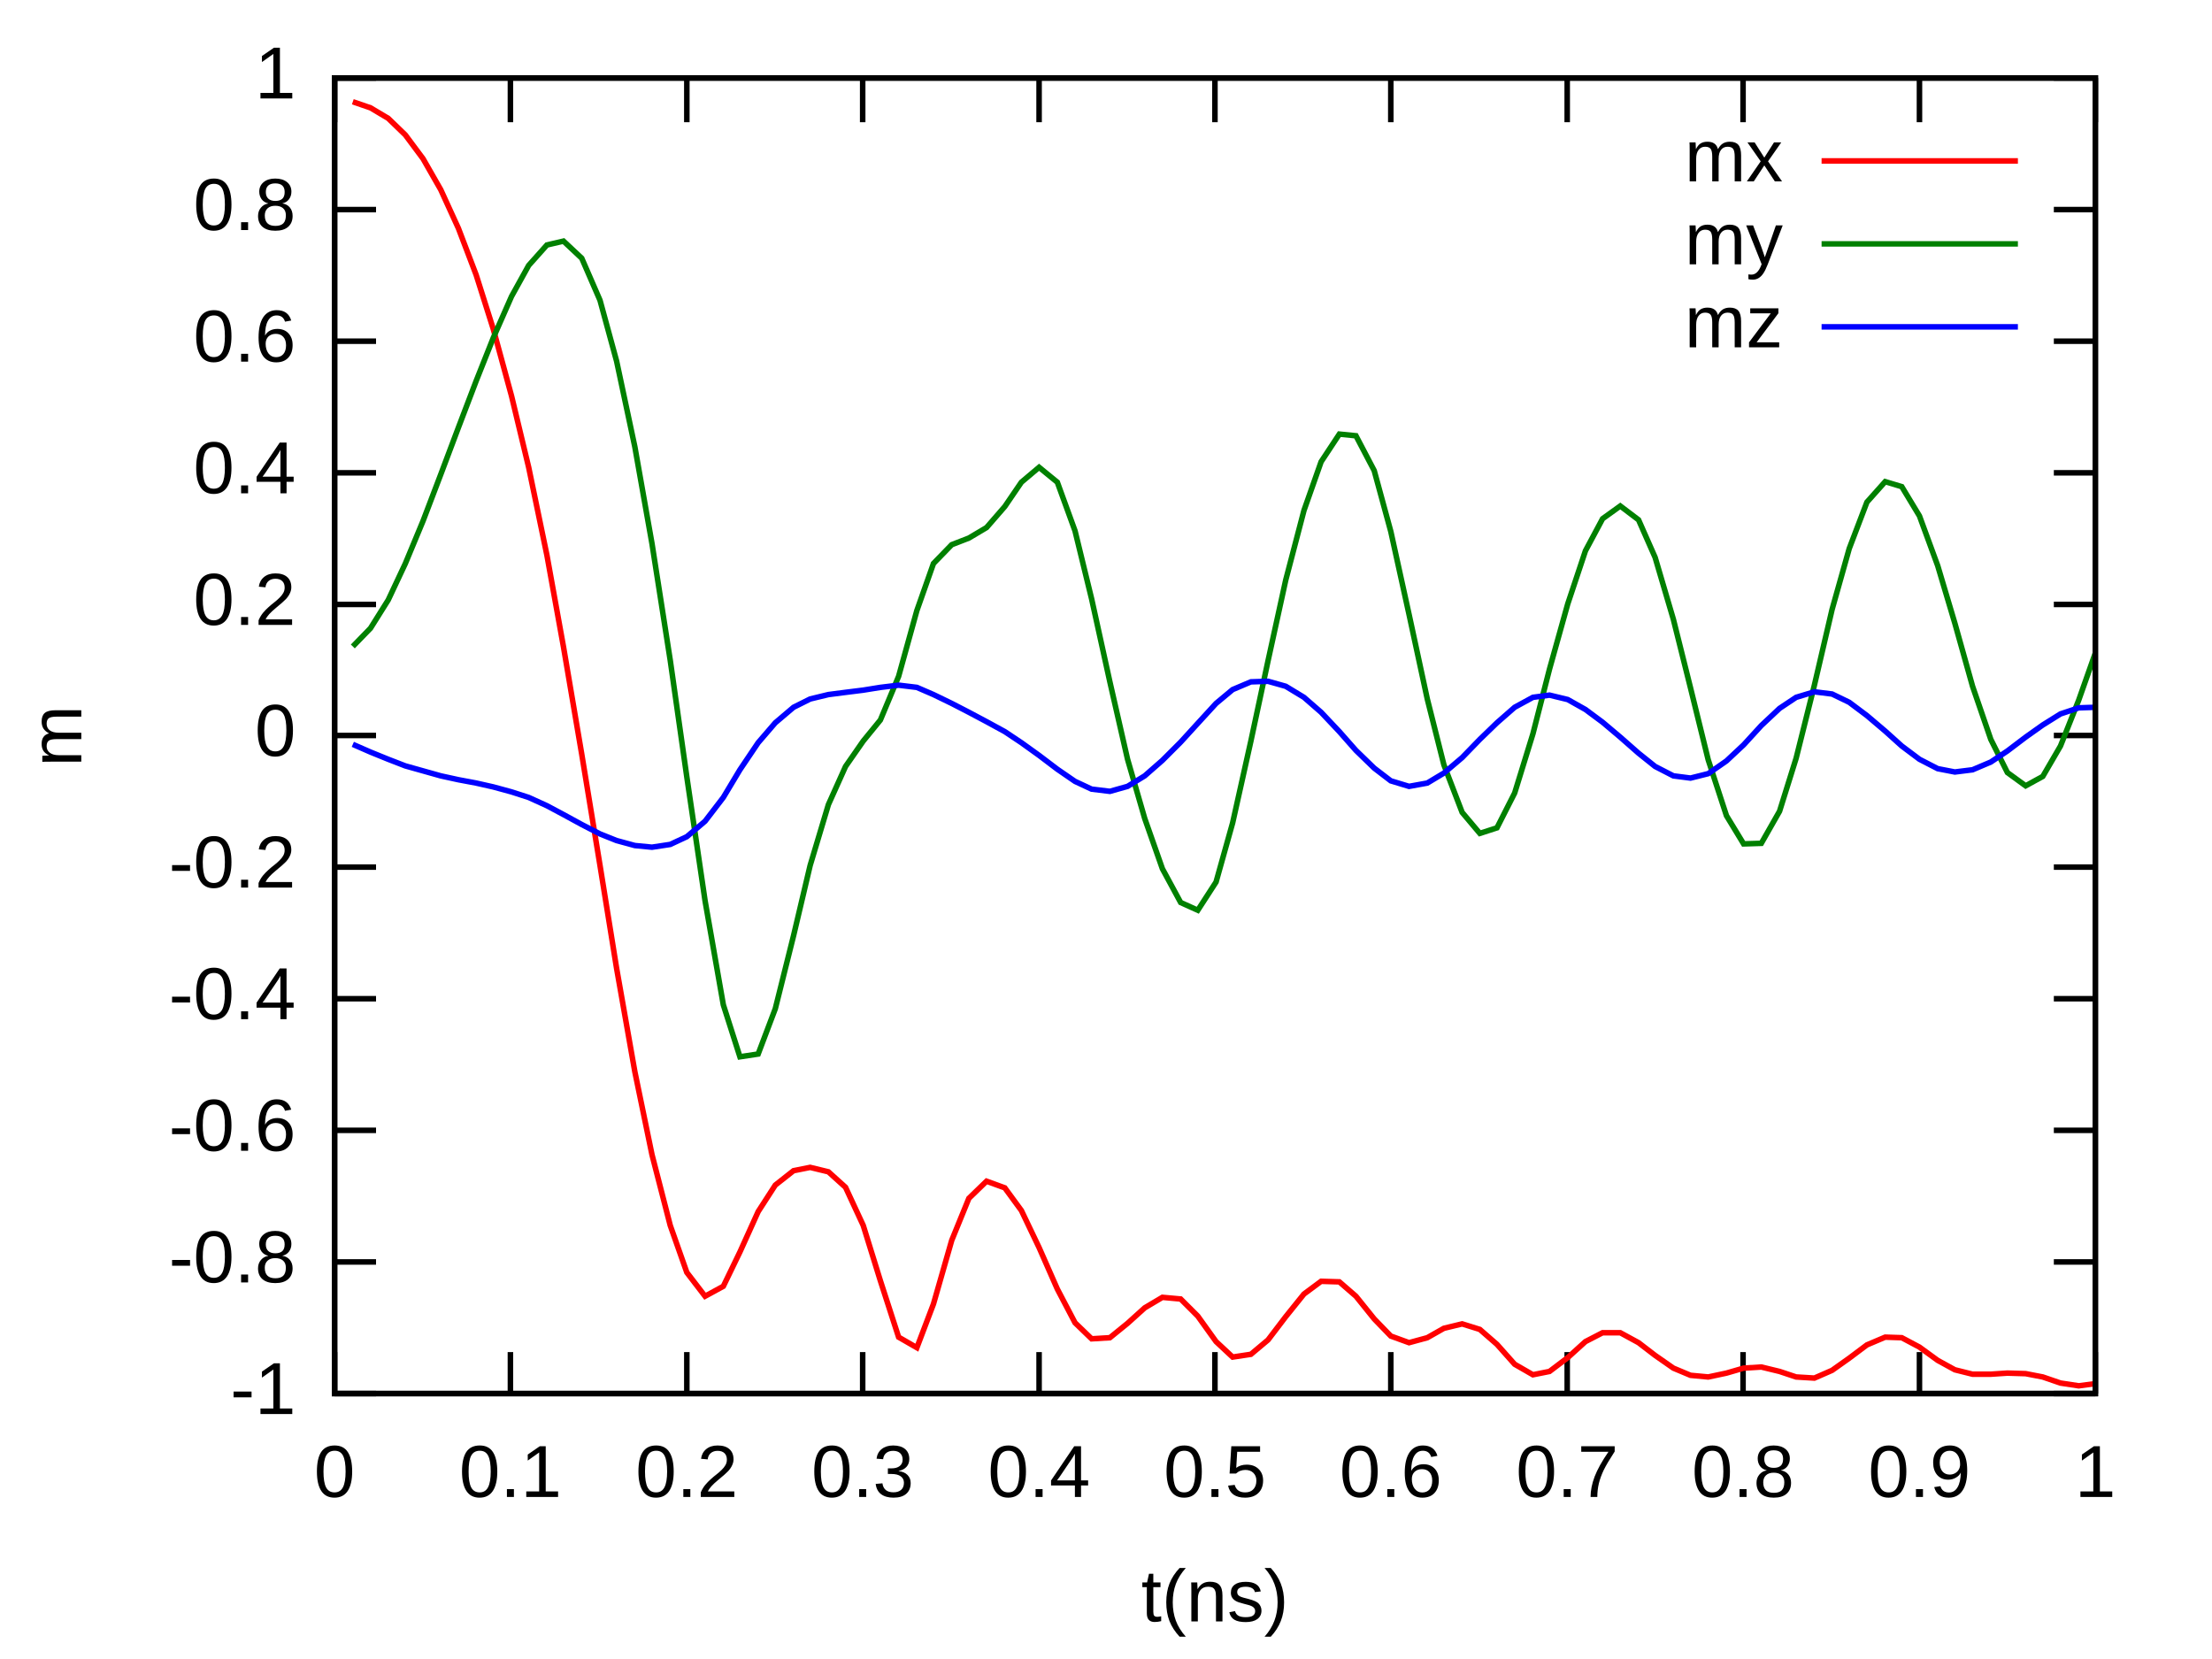
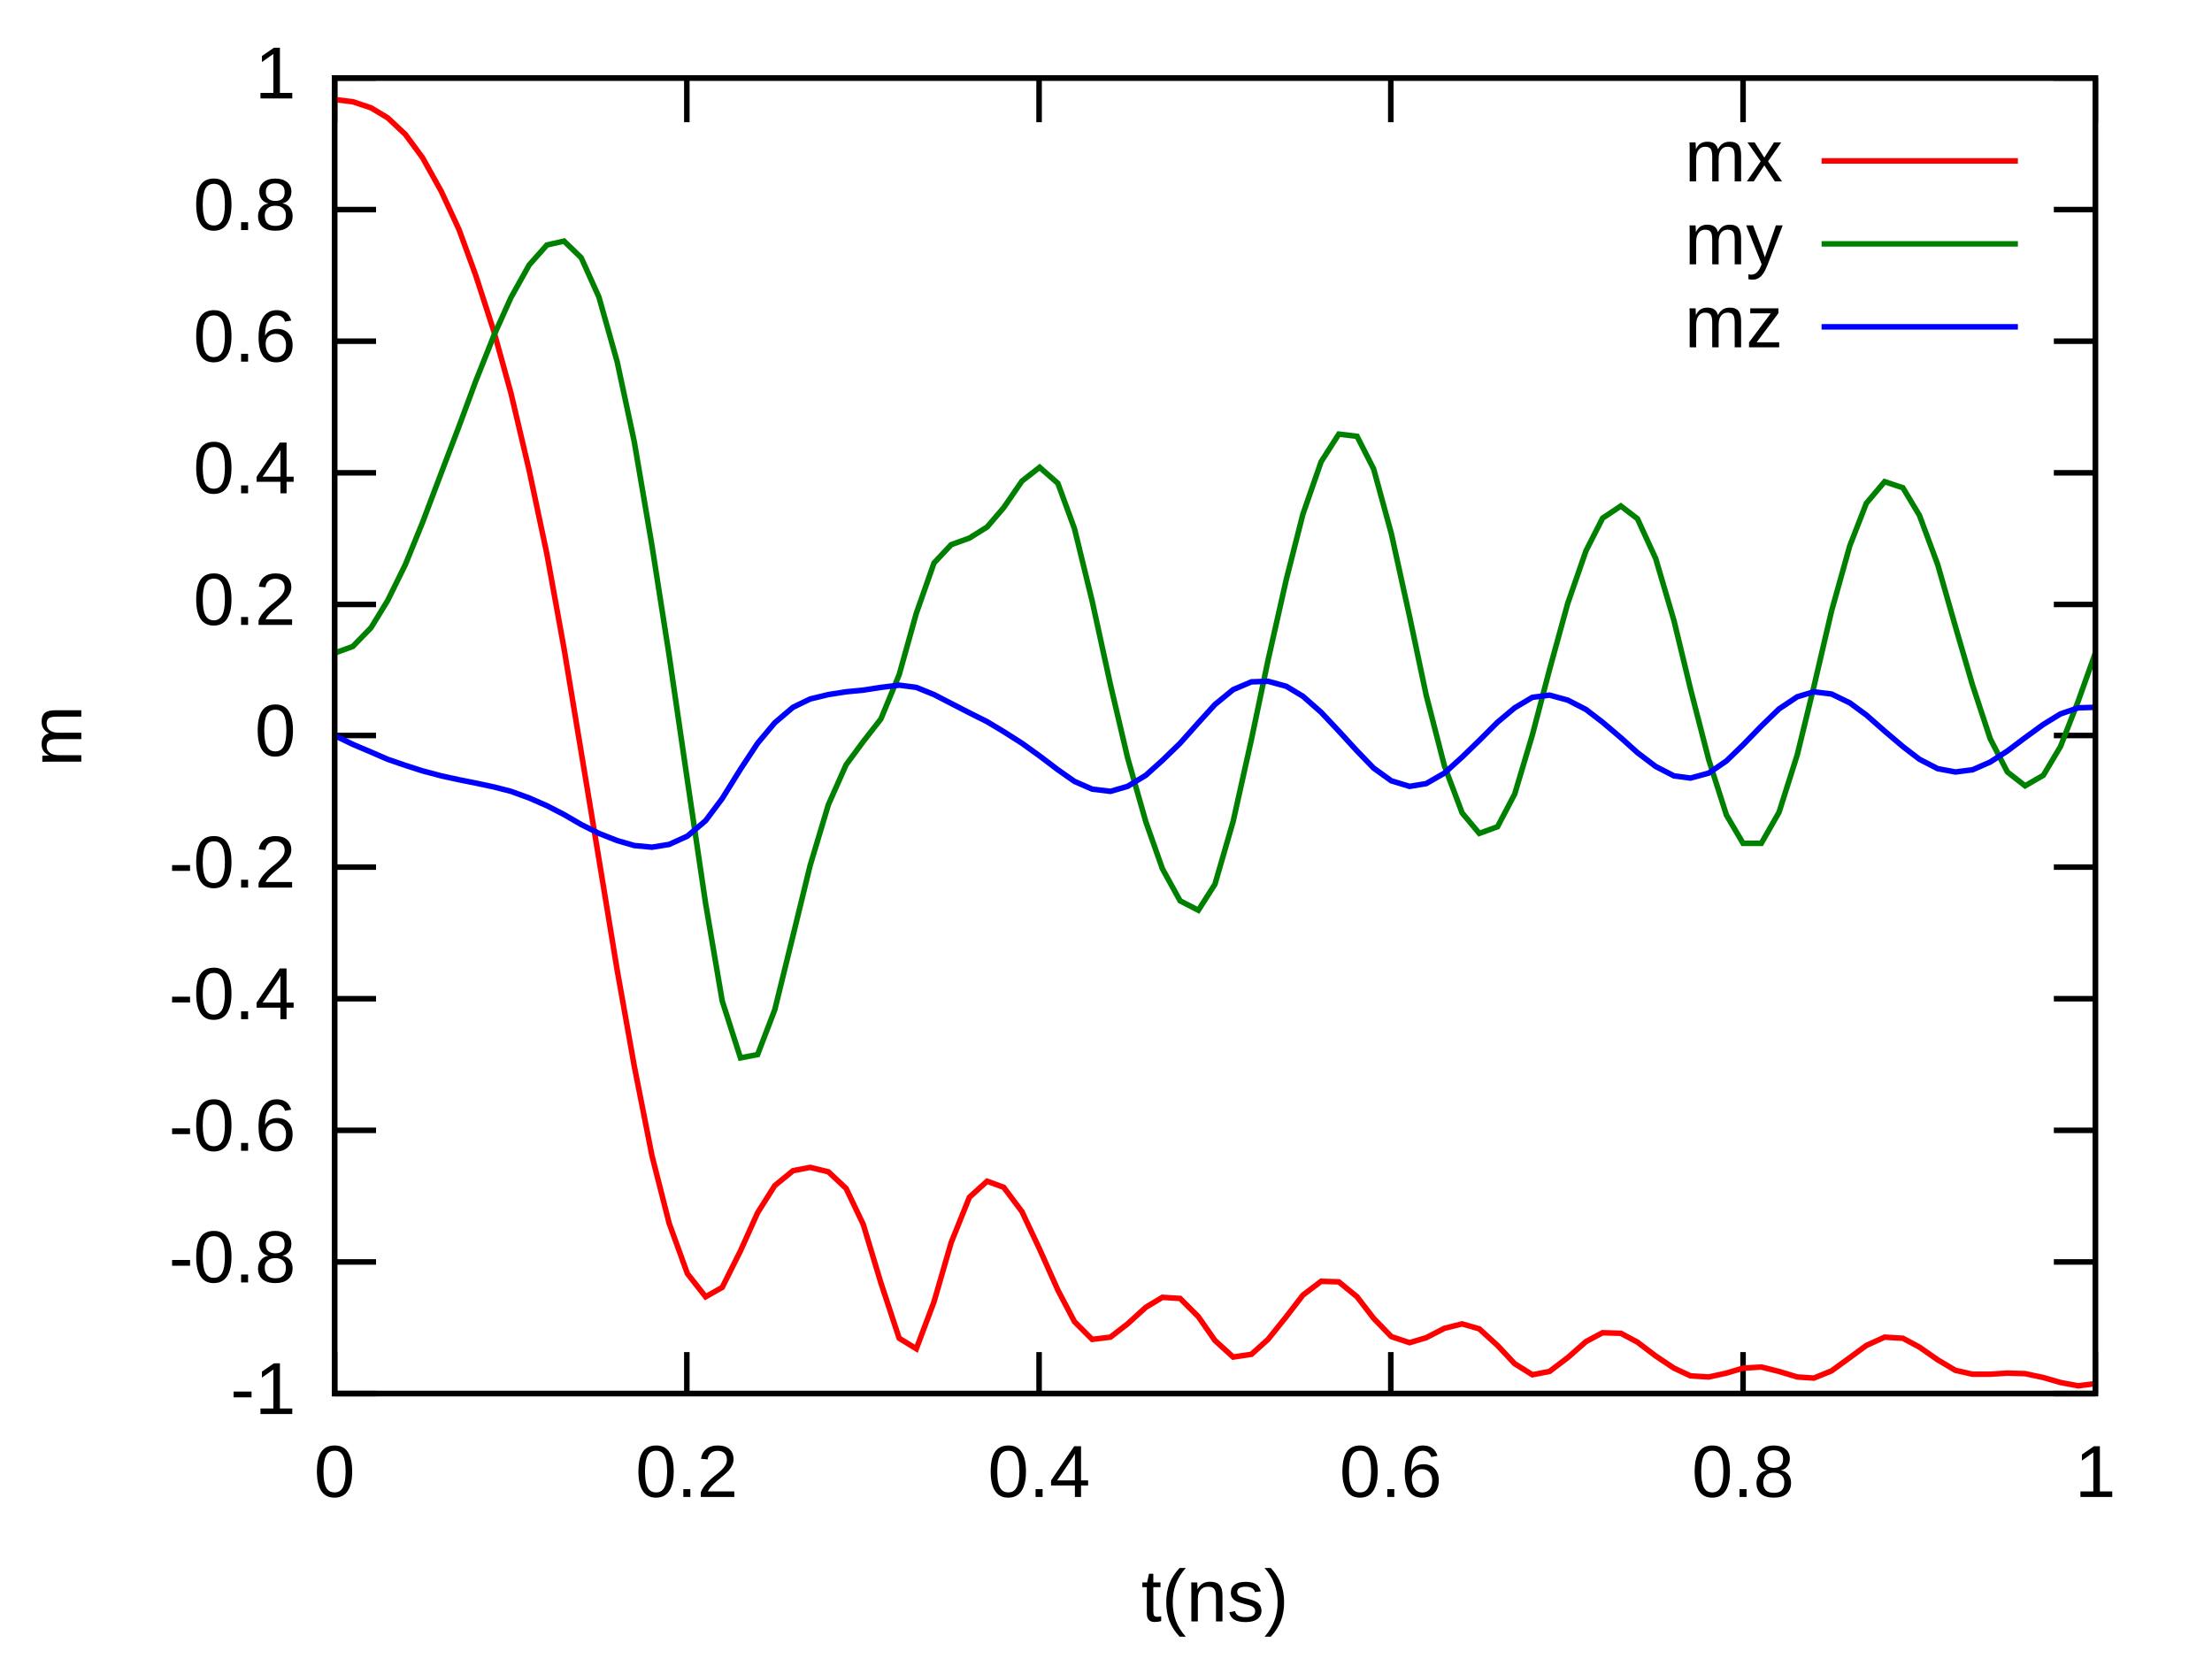
<svg xmlns="http://www.w3.org/2000/svg" xmlns:xlink="http://www.w3.org/1999/xlink" width="400" height="300" viewBox="0 0 400 300">
  <g id="gnuplot_canvas">
    <rect x="0" y="0" width="400" height="300" fill="none" />
    <defs>
      <circle id="gpDot" r="0.5" stroke-width="0.5" />
      <path id="gpPt0" stroke-width="0.267" stroke="currentColor" d="M-1,0 h2 M0,-1 v2" />
      <path id="gpPt1" stroke-width="0.267" stroke="currentColor" d="M-1,-1 L1,1 M1,-1 L-1,1" />
      <path id="gpPt2" stroke-width="0.267" stroke="currentColor" d="M-1,0 L1,0 M0,-1 L0,1 M-1,-1 L1,1 M-1,1 L1,-1" />
      <rect id="gpPt3" stroke-width="0.267" stroke="currentColor" x="-1" y="-1" width="2" height="2" />
      <rect id="gpPt4" stroke-width="0.267" stroke="currentColor" fill="currentColor" x="-1" y="-1" width="2" height="2" />
      <circle id="gpPt5" stroke-width="0.267" stroke="currentColor" cx="0" cy="0" r="1" />
      <use xlink:href="#gpPt5" id="gpPt6" fill="currentColor" stroke="none" />
      <path id="gpPt7" stroke-width="0.267" stroke="currentColor" d="M0,-1.33 L-1.33,0.67 L1.33,0.67 z" />
      <use xlink:href="#gpPt7" id="gpPt8" fill="currentColor" stroke="none" />
      <use xlink:href="#gpPt7" id="gpPt9" stroke="currentColor" transform="rotate(180)" />
      <use xlink:href="#gpPt9" id="gpPt10" fill="currentColor" stroke="none" />
      <use xlink:href="#gpPt3" id="gpPt11" stroke="currentColor" transform="rotate(45)" />
      <use xlink:href="#gpPt11" id="gpPt12" fill="currentColor" stroke="none" />
    </defs>
    <g style="fill:none; color:white; stroke:currentColor; stroke-width:1.00; stroke-linecap:butt; stroke-linejoin:miter">
</g>
    <g style="fill:none; color:black; stroke:currentColor; stroke-width:1.00; stroke-linecap:butt; stroke-linejoin:miter">
      <path stroke="black" d="M60.5,252.0 L68.0,252.0 M378.9,252.0 L371.4,252.0  h0.01" />
      <g transform="translate(53.5,255.7)" style="stroke:none; fill:black; font-family:Arial; font-size:10.00pt; text-anchor:end">
        <text>-1</text>
      </g>
      <path stroke="black" d="M60.5,228.2 L68.0,228.2 M378.9,228.2 L371.4,228.2  h0.01" />
      <g transform="translate(53.5,231.9)" style="stroke:none; fill:black; font-family:Arial; font-size:10.00pt; text-anchor:end">
        <text>-0.8</text>
      </g>
      <path stroke="black" d="M60.5,204.4 L68.0,204.4 M378.9,204.4 L371.4,204.4  h0.01" />
      <g transform="translate(53.5,208.1)" style="stroke:none; fill:black; font-family:Arial; font-size:10.00pt; text-anchor:end">
        <text>-0.6</text>
      </g>
      <path stroke="black" d="M60.5,180.6 L68.0,180.6 M378.9,180.6 L371.4,180.6  h0.01" />
      <g transform="translate(53.5,184.3)" style="stroke:none; fill:black; font-family:Arial; font-size:10.00pt; text-anchor:end">
        <text>-0.4</text>
      </g>
      <path stroke="black" d="M60.5,156.8 L68.0,156.8 M378.9,156.8 L371.4,156.8  h0.01" />
      <g transform="translate(53.5,160.5)" style="stroke:none; fill:black; font-family:Arial; font-size:10.00pt; text-anchor:end">
        <text>-0.2</text>
      </g>
      <path stroke="black" d="M60.5,133.0 L68.0,133.0 M378.9,133.0 L371.4,133.0  h0.01" />
      <g transform="translate(53.5,136.7)" style="stroke:none; fill:black; font-family:Arial; font-size:10.00pt; text-anchor:end">
        <text>0</text>
      </g>
      <path stroke="black" d="M60.5,109.3 L68.0,109.3 M378.9,109.3 L371.4,109.3  h0.01" />
      <g transform="translate(53.5,113.0)" style="stroke:none; fill:black; font-family:Arial; font-size:10.00pt; text-anchor:end">
        <text>0.2</text>
      </g>
      <path stroke="black" d="M60.5,85.5 L68.0,85.5 M378.9,85.5 L371.4,85.5  h0.01" />
      <g transform="translate(53.5,89.2)" style="stroke:none; fill:black; font-family:Arial; font-size:10.00pt; text-anchor:end">
        <text>0.4</text>
      </g>
      <path stroke="black" d="M60.5,61.7 L68.0,61.7 M378.9,61.7 L371.4,61.7  h0.01" />
      <g transform="translate(53.5,65.4)" style="stroke:none; fill:black; font-family:Arial; font-size:10.00pt; text-anchor:end">
        <text>0.6</text>
      </g>
      <path stroke="black" d="M60.5,37.9 L68.0,37.9 M378.9,37.9 L371.4,37.9  h0.01" />
      <g transform="translate(53.5,41.6)" style="stroke:none; fill:black; font-family:Arial; font-size:10.00pt; text-anchor:end">
        <text>0.8</text>
      </g>
      <path stroke="black" d="M60.5,14.1 L68.0,14.1 M378.9,14.1 L371.4,14.1  h0.01" />
      <g transform="translate(53.5,17.8)" style="stroke:none; fill:black; font-family:Arial; font-size:10.00pt; text-anchor:end">
        <text>1</text>
      </g>
      <path stroke="black" d="M60.5,252.0 L60.5,244.5 M60.5,14.1 L60.5,21.6  h0.01" />
      <g transform="translate(60.5,270.7)" style="stroke:none; fill:black; font-family:Arial; font-size:10.00pt; text-anchor:middle">
        <text> 0</text>
      </g>
-       <path stroke="black" d="M92.3,252.0 L92.3,244.5 M92.3,14.1 L92.3,21.6  h0.01" />
-       <g transform="translate(92.3,270.7)" style="stroke:none; fill:black; font-family:Arial; font-size:10.00pt; text-anchor:middle">
-         <text> 0.1</text>
-       </g>
      <path stroke="black" d="M124.2,252.0 L124.2,244.5 M124.2,14.1 L124.2,21.6  h0.01" />
      <g transform="translate(124.2,270.7)" style="stroke:none; fill:black; font-family:Arial; font-size:10.00pt; text-anchor:middle">
        <text> 0.2</text>
-       </g>
-       <path stroke="black" d="M156.0,252.0 L156.0,244.5 M156.0,14.1 L156.0,21.6  h0.01" />
-       <g transform="translate(156.0,270.7)" style="stroke:none; fill:black; font-family:Arial; font-size:10.00pt; text-anchor:middle">
-         <text> 0.3</text>
      </g>
      <path stroke="black" d="M187.9,252.0 L187.9,244.5 M187.9,14.1 L187.9,21.6  h0.01" />
      <g transform="translate(187.9,270.7)" style="stroke:none; fill:black; font-family:Arial; font-size:10.00pt; text-anchor:middle">
        <text> 0.4</text>
      </g>
-       <path stroke="black" d="M219.7,252.0 L219.7,244.5 M219.7,14.1 L219.7,21.6  h0.01" />
-       <g transform="translate(219.7,270.7)" style="stroke:none; fill:black; font-family:Arial; font-size:10.00pt; text-anchor:middle">
-         <text> 0.5</text>
-       </g>
      <path stroke="black" d="M251.5,252.0 L251.5,244.5 M251.5,14.1 L251.5,21.6  h0.01" />
      <g transform="translate(251.5,270.7)" style="stroke:none; fill:black; font-family:Arial; font-size:10.00pt; text-anchor:middle">
        <text> 0.6</text>
      </g>
-       <path stroke="black" d="M283.4,252.0 L283.4,244.5 M283.4,14.1 L283.4,21.6  h0.01" />
-       <g transform="translate(283.4,270.7)" style="stroke:none; fill:black; font-family:Arial; font-size:10.00pt; text-anchor:middle">
-         <text> 0.7</text>
-       </g>
      <path stroke="black" d="M315.2,252.0 L315.2,244.5 M315.2,14.1 L315.2,21.6  h0.01" />
      <g transform="translate(315.2,270.7)" style="stroke:none; fill:black; font-family:Arial; font-size:10.00pt; text-anchor:middle">
        <text> 0.8</text>
-       </g>
-       <path stroke="black" d="M347.1,252.0 L347.1,244.5 M347.1,14.1 L347.1,21.6  h0.01" />
-       <g transform="translate(347.1,270.7)" style="stroke:none; fill:black; font-family:Arial; font-size:10.00pt; text-anchor:middle">
-         <text> 0.9</text>
      </g>
      <path stroke="black" d="M378.9,252.0 L378.9,244.5 M378.9,14.1 L378.9,21.6  h0.01" />
      <g transform="translate(378.9,270.7)" style="stroke:none; fill:black; font-family:Arial; font-size:10.00pt; text-anchor:middle">
        <text> 1</text>
      </g>
      <path stroke="black" d="M60.5,14.1 L60.5,252.0 L378.9,252.0 L378.9,14.1 L60.5,14.1 Z  h0.01" />
      <g transform="translate(14.7,133.1) rotate(270)" style="stroke:none; fill:black; font-family:Arial; font-size:10.00pt; text-anchor:middle">
        <text>m </text>
      </g>
      <g transform="translate(219.7,293.2)" style="stroke:none; fill:black; font-family:Arial; font-size:10.00pt; text-anchor:middle">
        <text>t(ns)</text>
      </g>
    </g>
    <g id="gnuplot_plot_1">
      <g style="fill:none; color:red; stroke:currentColor; stroke-width:1.00; stroke-linecap:butt; stroke-linejoin:miter">
        <g transform="translate(322.4,32.8)" style="stroke:none; fill:black; font-family:Arial; font-size:10.00pt; text-anchor:end">
          <text>mx</text>
        </g>
-         <path d="M329.4,29.1 L364.9,29.1 M63.8,18.4 L67.0,19.5 L70.2,21.4 L73.3,24.4 L76.5,28.7 L79.7,34.3    L82.9,41.3 L86.1,49.7 L89.2,59.5 L92.5,71.6 L95.6,84.5 L98.9,100.4 L101.9,117.0 L105.2,136.4    L108.5,156.5 L111.5,175.1 L114.8,193.8 L117.9,208.8 L121.2,221.6 L124.2,230.1 L127.5,234.4 L130.8,232.6    L133.8,226.4 L137.1,219.1 L140.2,214.3 L143.5,211.7 L146.5,211.1 L149.8,211.9 L152.9,214.7 L156.1,221.6    L159.2,231.6 L162.5,241.8 L165.8,243.7 L168.8,235.8 L172.1,224.3 L175.2,216.7 L178.4,213.6 L181.7,214.8    L184.7,218.9 L187.9,225.6 L191.2,233.1 L194.4,239.2 L197.4,242.1 L200.7,241.9 L203.9,239.3 L207.0,236.5    L210.2,234.6 L213.5,234.9 L216.6,238.0 L219.9,242.6 L222.9,245.4 L226.2,244.9 L229.3,242.3 L232.5,238.1    L235.8,234.0 L238.9,231.7 L242.2,231.8 L245.2,234.4 L248.5,238.5 L251.5,241.6 L254.8,242.8 L258.1,241.9    L261.1,240.2 L264.4,239.4 L267.6,240.4 L270.7,243.1 L273.9,246.7 L277.2,248.6 L280.2,248.0 L283.5,245.5    L286.7,242.6 L289.8,241.0 L293.0,241.0 L296.3,242.8 L299.3,245.1 L302.6,247.4 L305.7,248.7 L308.9,249.0    L312.2,248.3 L315.3,247.4 L318.5,247.2 L321.8,248.0 L324.8,249.0 L328.1,249.2 L331.3,247.8 L334.4,245.6    L337.6,243.2 L340.9,241.8 L343.9,241.9 L347.1,243.6 L350.4,246.0 L353.5,247.7 L356.7,248.5 L360.0,248.5    L363.0,248.3 L366.3,248.4 L369.4,249.0 L372.6,250.1 L375.9,250.6 L378.9,250.2  h0.01" />
+         <path d="M329.4,29.1 L364.9,29.1 M60.5,18.0 L63.8,18.4 L67.1,19.5 L70.1,21.3 L73.3,24.3 L76.4,28.5    L79.8,34.6 L83.0,41.5 L86.0,49.7 L89.3,59.9 L92.4,71.1 L95.7,85.1 L98.9,100.2 L102.0,117.3    L105.1,136.0 L108.3,155.3 L111.6,175.4 L114.7,192.8 L117.9,209.0 L121.0,221.2 L124.3,230.3 L127.6,234.5    L130.6,232.8 L133.9,226.2 L137.0,219.3 L140.1,214.4 L143.4,211.7 L146.5,211.1 L149.8,211.9 L153.0,214.9    L156.1,221.4 L159.3,232.0 L162.6,242.0 L165.7,243.9 L168.9,235.4 L172.0,224.7 L175.3,216.5 L178.5,213.6    L181.5,214.7 L184.8,219.1 L188.0,225.9 L191.3,233.3 L194.3,239.0 L197.5,242.2 L200.8,241.8 L203.9,239.4    L207.2,236.4 L210.2,234.6 L213.4,234.8 L216.7,238.1 L219.7,242.4 L223.0,245.4 L226.3,244.9 L229.3,242.2    L232.6,238.1 L235.6,234.2 L238.9,231.7 L242.1,231.8 L245.4,234.5 L248.4,238.4 L251.6,241.7 L254.9,242.8    L257.9,241.9 L261.2,240.2 L264.4,239.4 L267.5,240.3 L270.8,243.3 L273.9,246.6 L277.1,248.6 L280.2,248.0    L283.5,245.5 L286.8,242.6 L289.8,241.0 L293.1,241.1 L296.1,242.7 L299.4,245.2 L302.7,247.4 L305.7,248.8    L309.0,249.0 L312.2,248.3 L315.2,247.4 L318.5,247.2 L321.7,248.0 L325.0,249.0 L328.0,249.2 L331.2,247.9    L334.5,245.5 L337.5,243.3 L340.8,241.8 L344.1,242.0 L347.1,243.6 L350.4,245.9 L353.6,247.8 L356.7,248.5    L359.9,248.5 L363.0,248.3 L366.2,248.4 L369.5,249.1 L372.6,250.0 L375.8,250.6 L378.9,250.2  h0.01" />
      </g>
    </g>
    <g id="gnuplot_plot_2">
      <g style="fill:none; color:green; stroke:currentColor; stroke-width:1.00; stroke-linecap:butt; stroke-linejoin:miter">
        <g transform="translate(322.4,47.8)" style="stroke:none; fill:black; font-family:Arial; font-size:10.00pt; text-anchor:end">
          <text>my</text>
        </g>
-         <path d="M329.4,44.1 L364.9,44.1 M63.8,116.9 L67.0,113.6 L70.2,108.5 L73.3,101.9 L76.5,94.2 L79.7,85.8    L82.9,77.3 L86.1,68.9 L89.2,61.1 L92.5,53.6 L95.6,48.0 L98.9,44.3 L101.9,43.6 L105.2,46.7    L108.5,54.3 L111.5,65.3 L114.8,80.8 L117.9,98.3 L121.2,119.4 L124.2,140.5 L127.5,162.9 L130.8,181.7    L133.8,191.1 L137.1,190.6 L140.2,182.4 L143.5,169.2 L146.5,156.5 L149.8,145.5 L152.9,138.6 L156.1,134.0    L159.2,130.2 L162.5,122.3 L165.8,110.4 L168.8,101.9 L172.1,98.5 L175.2,97.3 L178.4,95.4 L181.7,91.6    L184.7,87.2 L187.9,84.5 L191.2,87.2 L194.4,96.0 L197.4,108.3 L200.7,123.3 L203.9,137.3 L207.0,148.0    L210.2,157.1 L213.5,163.2 L216.6,164.6 L219.9,159.5 L222.9,148.8 L226.2,134.0 L229.3,119.5 L232.5,104.9    L235.8,92.3 L238.9,83.5 L242.2,78.5 L245.2,78.8 L248.5,85.1 L251.5,96.1 L254.8,111.1 L258.1,126.4    L261.1,138.3 L264.4,146.9 L267.6,150.7 L270.7,149.7 L273.9,143.4 L277.2,132.7 L280.2,121.0 L283.5,109.2    L286.7,99.6 L289.8,93.8 L293.0,91.5 L296.3,94.0 L299.3,100.8 L302.6,112.0 L305.7,124.4 L308.9,137.4    L312.2,147.5 L315.3,152.6 L318.5,152.5 L321.8,146.7 L324.8,137.1 L328.1,123.9 L331.3,110.2 L334.4,99.2    L337.6,90.8 L340.9,87.1 L343.9,88.0 L347.1,93.3 L350.4,102.3 L353.5,112.7 L356.7,124.1 L360.0,133.7    L363.0,139.7 L366.3,142.1 L369.4,140.4 L372.6,134.9 L375.9,126.6 L378.9,118.1  h0.01" />
+         <path d="M329.4,44.1 L364.9,44.1 M60.5,118.1 L63.8,116.9 L67.1,113.5 L70.1,108.6 L73.3,102.1 L76.4,94.5    L79.8,85.5 L83.0,77.1 L86.0,69.0 L89.3,60.7 L92.4,53.8 L95.7,47.9 L98.9,44.3 L102.0,43.6    L105.1,46.6 L108.3,53.7 L111.6,65.4 L114.7,79.9 L117.9,98.7 L121.0,118.5 L124.3,141.1 L127.6,163.4    L130.6,181.0 L133.9,191.3 L137.0,190.7 L140.1,182.6 L143.4,169.2 L146.5,156.5 L149.8,145.5 L153.0,138.3    L156.1,134.1 L159.3,130.0 L162.6,122.0 L165.7,110.9 L168.9,101.8 L172.0,98.5 L175.3,97.3 L178.5,95.3    L181.5,91.8 L184.8,87.0 L188.0,84.5 L191.3,87.4 L194.3,95.6 L197.5,108.7 L200.8,123.8 L203.9,137.0    L207.2,148.6 L210.2,157.1 L213.4,162.9 L216.7,164.6 L219.7,159.9 L223.0,148.5 L226.3,133.7 L229.3,119.4    L232.6,104.8 L235.6,93.0 L238.9,83.5 L242.1,78.5 L245.4,78.9 L248.4,84.8 L251.6,96.5 L254.9,111.5    L257.9,125.7 L261.2,138.5 L264.4,147.0 L267.5,150.7 L270.8,149.5 L273.9,143.6 L277.1,132.9 L280.2,121.1    L283.5,109.1 L286.8,99.6 L289.8,93.7 L293.1,91.5 L296.1,93.8 L299.4,101.0 L302.7,112.2 L305.7,124.6    L309.0,137.4 L312.2,147.4 L315.2,152.5 L318.5,152.5 L321.7,146.9 L325.0,136.5 L328.0,124.2 L331.2,110.5    L334.5,98.7 L337.5,91.0 L340.8,87.1 L344.1,88.2 L347.1,93.2 L350.4,102.1 L353.6,113.3 L356.7,123.9    L359.9,133.6 L363.0,139.6 L366.2,142.1 L369.5,140.2 L372.6,135.0 L375.8,126.8 L378.9,118.1  h0.01" />
      </g>
    </g>
    <g id="gnuplot_plot_3">
      <g style="fill:none; color:blue; stroke:currentColor; stroke-width:1.00; stroke-linecap:butt; stroke-linejoin:miter">
        <g transform="translate(322.4,62.8)" style="stroke:none; fill:black; font-family:Arial; font-size:10.00pt; text-anchor:end">
          <text>mz</text>
        </g>
-         <path d="M329.4,59.1 L364.9,59.1 M63.8,134.6 L67.0,136.0 L70.2,137.3 L73.3,138.5 L76.5,139.4 L79.7,140.3    L82.9,141.0 L86.1,141.6 L89.2,142.3 L92.5,143.2 L95.6,144.2 L98.9,145.7 L101.9,147.3 L105.2,149.1    L108.5,150.8 L111.5,152.0 L114.8,152.9 L117.9,153.2 L121.2,152.7 L124.2,151.3 L127.5,148.5 L130.8,144.2    L133.8,139.2 L137.1,134.3 L140.2,130.7 L143.5,127.9 L146.5,126.4 L149.8,125.6 L152.9,125.2 L156.1,124.8    L159.2,124.3 L162.5,123.9 L165.8,124.3 L168.8,125.6 L172.1,127.2 L175.2,128.8 L178.4,130.5 L181.7,132.3    L184.7,134.3 L187.9,136.6 L191.2,139.1 L194.4,141.3 L197.4,142.7 L200.7,143.1 L203.9,142.2 L207.0,140.3    L210.2,137.5 L213.5,134.2 L216.6,130.8 L219.9,127.2 L222.9,124.7 L226.2,123.3 L229.3,123.2 L232.5,124.1    L235.8,126.1 L238.9,128.8 L242.2,132.3 L245.2,135.7 L248.5,138.9 L251.5,141.2 L254.8,142.2 L258.1,141.6    L261.1,139.8 L264.4,137.0 L267.6,133.7 L270.7,130.7 L273.9,127.9 L277.2,126.1 L280.2,125.7 L283.5,126.5    L286.7,128.3 L289.8,130.6 L293.0,133.3 L296.3,136.2 L299.3,138.6 L302.6,140.3 L305.7,140.7 L308.9,139.9    L312.2,137.6 L315.3,134.7 L318.5,131.2 L321.8,128.1 L324.8,126.1 L328.1,125.1 L331.3,125.5 L334.4,127.0    L337.6,129.4 L340.9,132.2 L343.9,134.9 L347.1,137.3 L350.4,139.0 L353.5,139.6 L356.7,139.2 L360.0,137.8    L363.0,135.8 L366.3,133.3 L369.4,131.1 L372.6,129.1 L375.9,128.0 L378.9,127.9  h0.01" />
+         <path d="M329.4,59.1 L364.9,59.1 M60.5,133.0 L63.8,134.6 L67.1,136.0 L70.1,137.3 L73.3,138.4 L76.4,139.4    L79.8,140.3 L83.0,141.0 L86.0,141.6 L89.3,142.3 L92.4,143.1 L95.7,144.3 L98.9,145.7 L102.0,147.3    L105.1,149.1 L108.3,150.7 L111.6,152.0 L114.7,152.9 L117.9,153.2 L121.0,152.7 L124.3,151.2 L127.6,148.4    L130.6,144.4 L133.9,139.1 L137.0,134.4 L140.1,130.7 L143.4,127.9 L146.5,126.4 L149.8,125.6 L153.0,125.1    L156.1,124.8 L159.3,124.3 L162.6,123.9 L165.7,124.3 L168.9,125.6 L172.0,127.2 L175.3,128.9 L178.5,130.5    L181.5,132.3 L184.8,134.4 L188.0,136.7 L191.3,139.2 L194.3,141.3 L197.5,142.7 L200.8,143.1 L203.9,142.2    L207.2,140.2 L210.2,137.5 L213.4,134.4 L216.7,130.7 L219.7,127.4 L223.0,124.7 L226.3,123.3 L229.3,123.2    L232.6,124.1 L235.6,125.9 L238.9,128.8 L242.1,132.2 L245.4,135.8 L248.4,138.9 L251.6,141.2 L254.9,142.2    L257.9,141.7 L261.2,139.8 L264.4,136.9 L267.5,133.9 L270.8,130.6 L273.9,128.0 L277.1,126.1 L280.2,125.7    L283.5,126.6 L286.8,128.3 L289.8,130.6 L293.1,133.4 L296.1,136.1 L299.4,138.6 L302.7,140.3 L305.7,140.7    L309.0,139.8 L312.2,137.6 L315.2,134.7 L318.5,131.3 L321.7,128.2 L325.0,126.0 L328.0,125.1 L331.2,125.5    L334.5,127.1 L337.5,129.3 L340.8,132.2 L344.1,135.0 L347.1,137.3 L350.4,139.0 L353.6,139.6 L356.7,139.2    L359.9,137.8 L363.0,135.8 L366.2,133.4 L369.5,131.0 L372.6,129.1 L375.8,128.0 L378.9,127.9  h0.01" />
      </g>
    </g>
    <g style="fill:none; color:black; stroke:currentColor; stroke-width:1.00; stroke-linecap:butt; stroke-linejoin:miter">
      <path stroke="black" d="M60.5,14.1 L60.5,252.0 L378.9,252.0 L378.9,14.1 L60.5,14.1 Z  h0.01" />
    </g>
  </g>
</svg>
